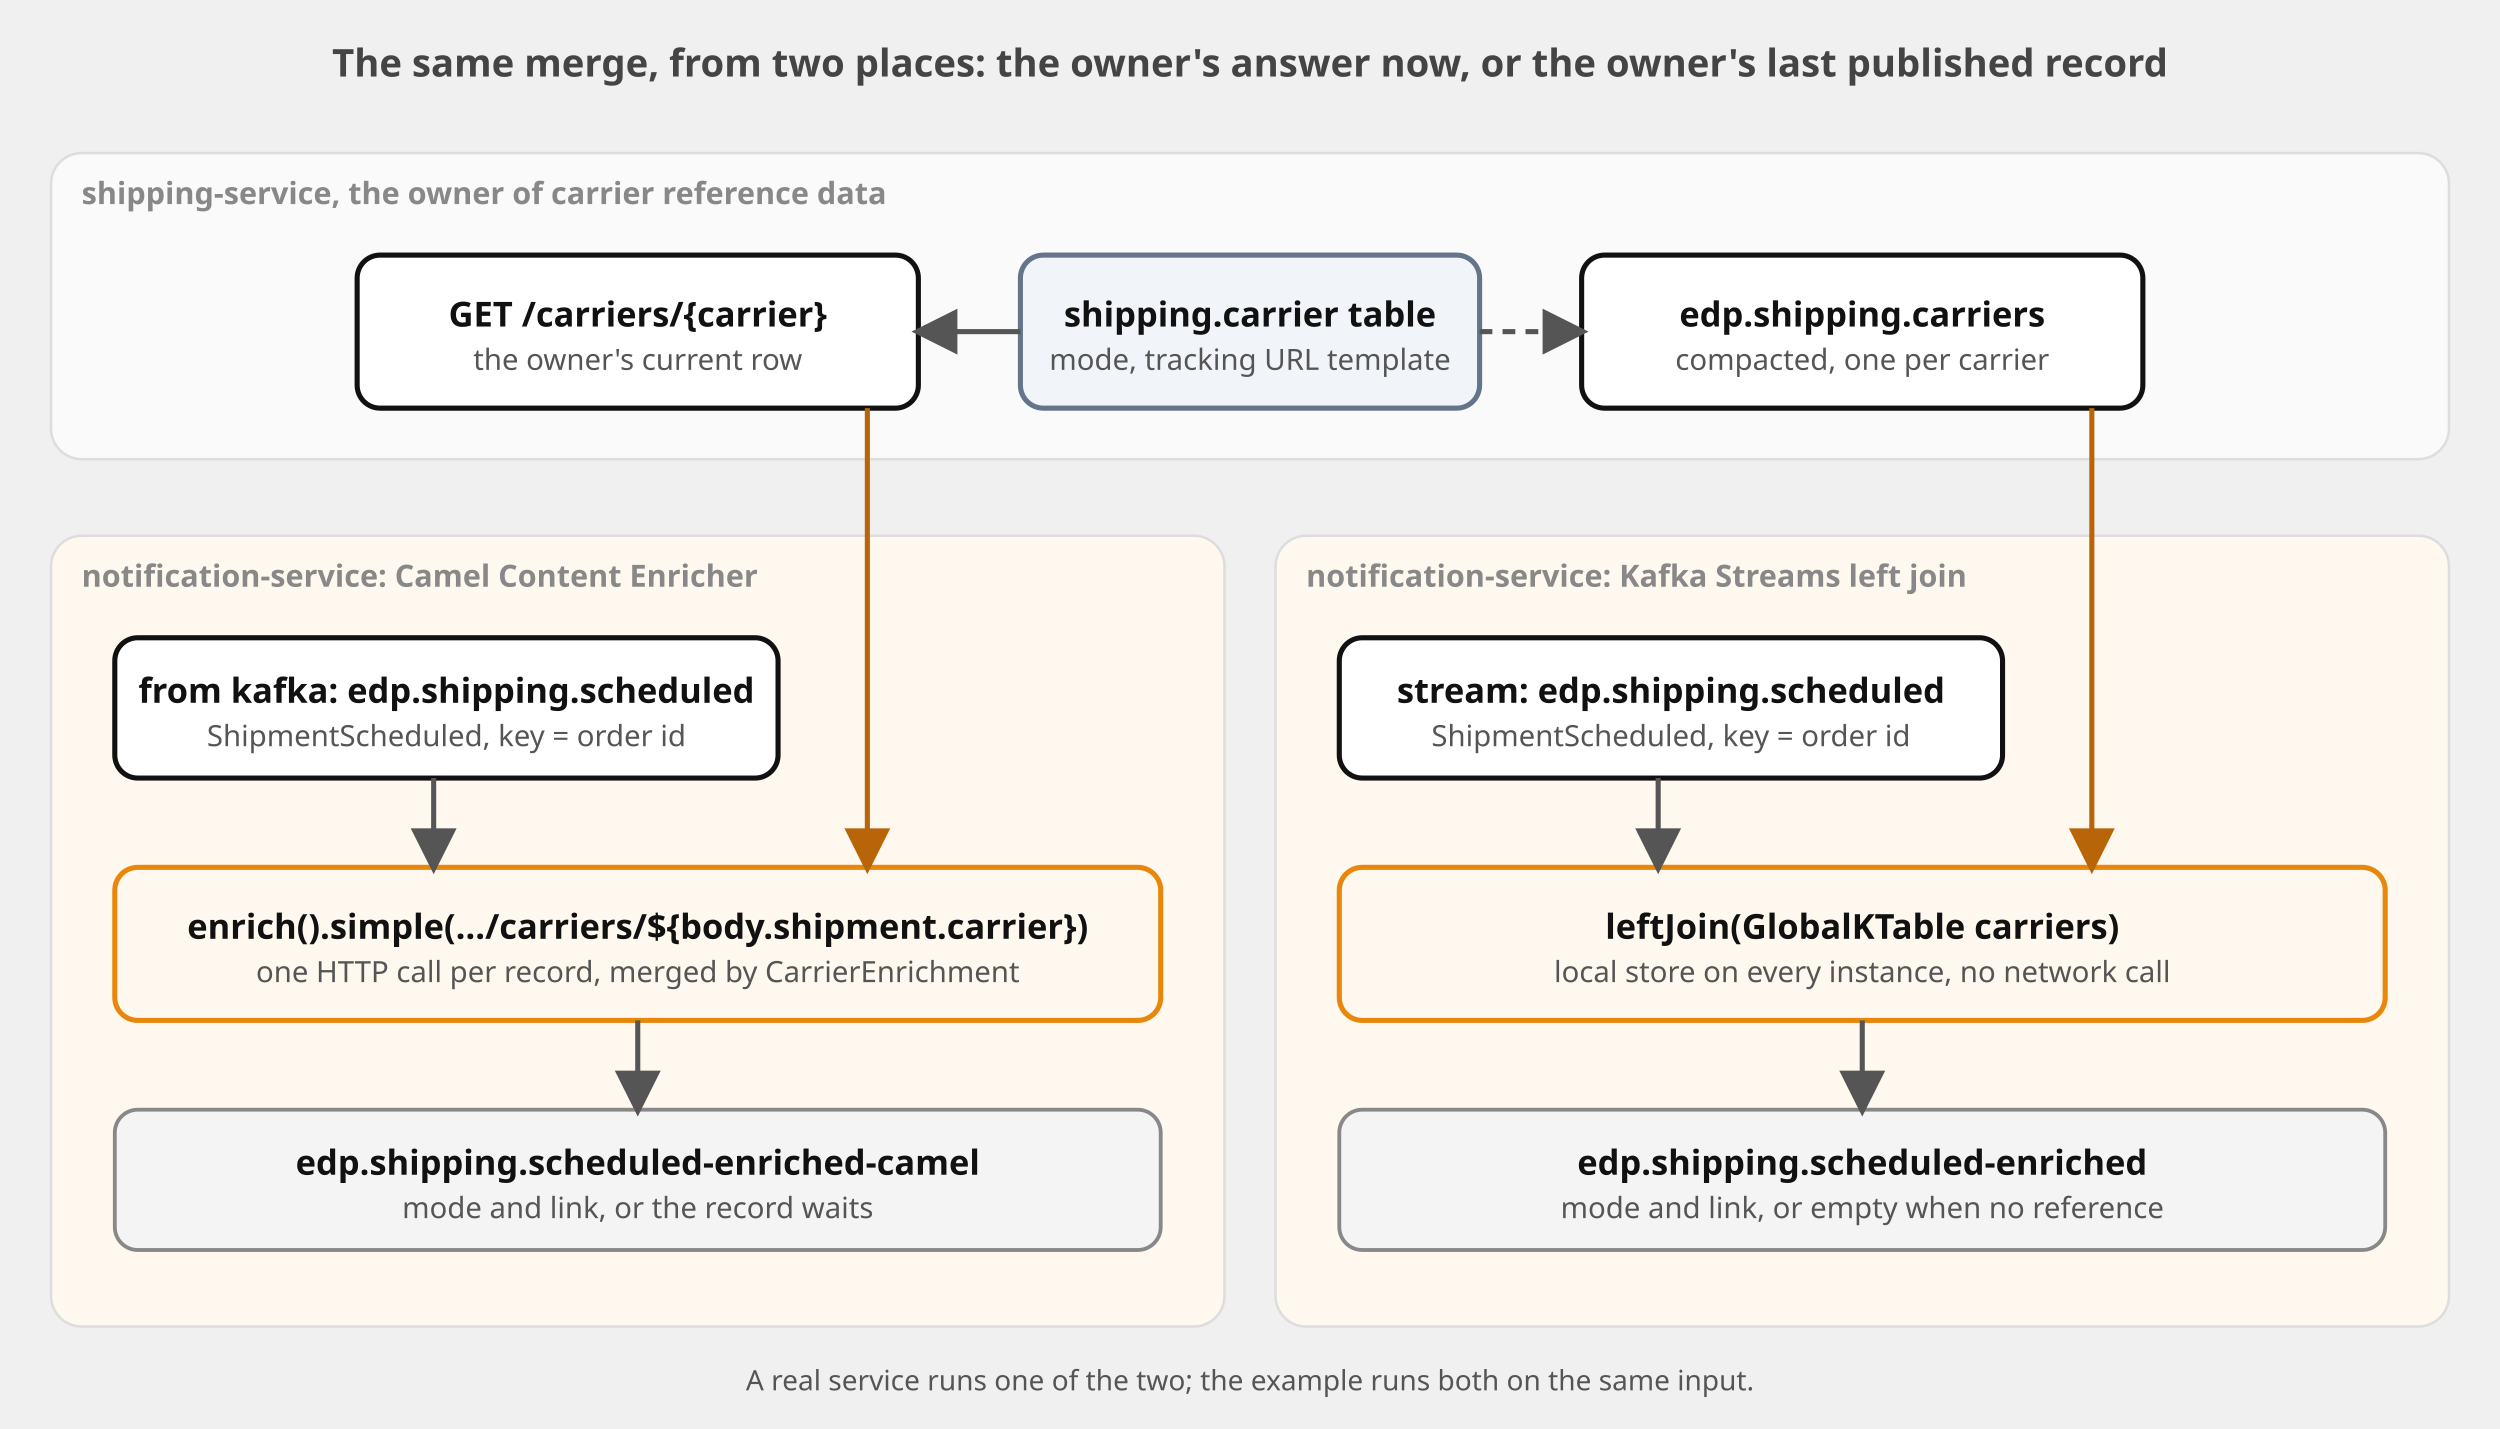
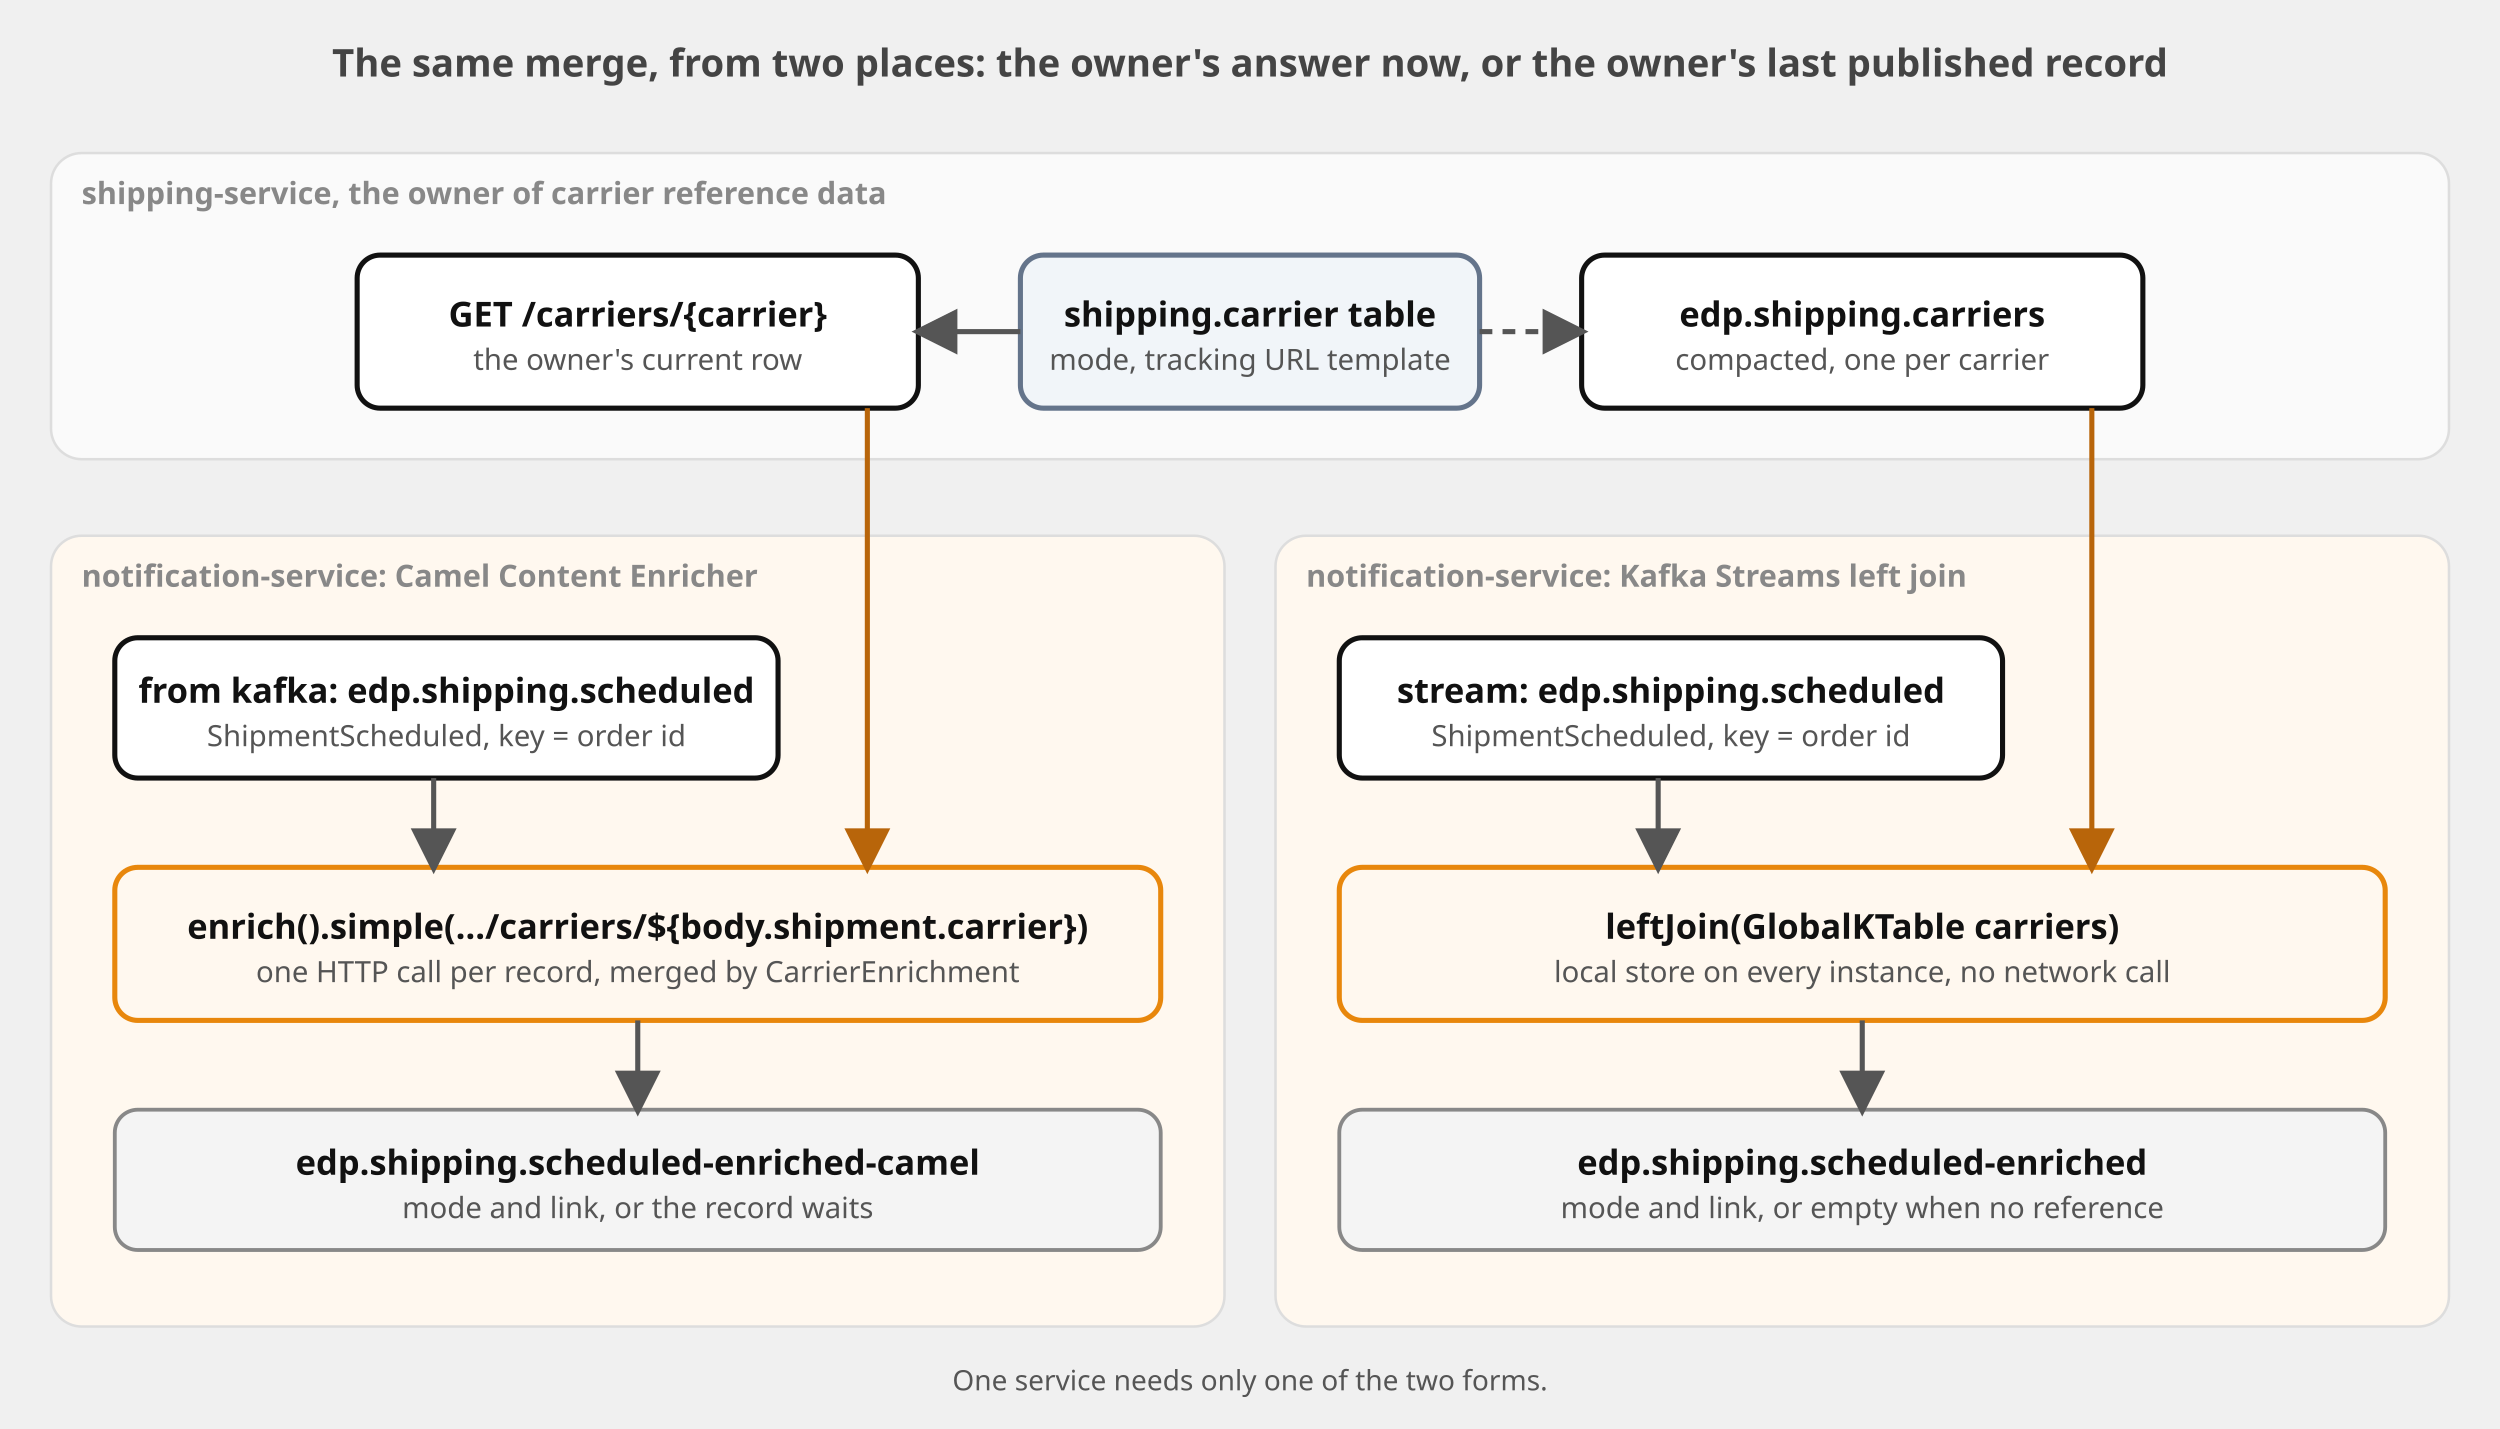
<svg xmlns="http://www.w3.org/2000/svg" viewBox="0 0 980 560" font-family="'Red Hat Text', system-ui, sans-serif" role="img">
  <defs>
    <marker id="a" viewBox="0 0 10 10" refX="8.5" refY="5" markerWidth="9" markerHeight="9" orient="auto-start-reverse">
      <path d="M0,0 L10,5 L0,10 z" fill="#555" />
    </marker>
    <marker id="am" viewBox="0 0 10 10" refX="8.5" refY="5" markerWidth="9" markerHeight="9" orient="auto-start-reverse">
      <path d="M0,0 L10,5 L0,10 z" fill="#b8650a" />
    </marker>
  </defs>
  <rect x="20" y="60" width="940" height="120" rx="12" fill="#fafafa" stroke="#ddd" />
  <text x="32" y="80" font-size="12" font-weight="700" fill="#888">shipping-service, the owner of carrier reference data</text>
  <rect x="20" y="210" width="460" height="310" rx="12" fill="#fff8ef" stroke="#ddd" />
  <text x="32" y="230" font-size="12" font-weight="700" fill="#888">notification-service: Camel Content Enricher</text>
  <rect x="500" y="210" width="460" height="310" rx="12" fill="#fff8ef" stroke="#ddd" />
  <text x="512" y="230" font-size="12" font-weight="700" fill="#888">notification-service: Kafka Streams left join</text>
  <rect x="400" y="100" width="180" height="60" rx="9" fill="#f1f5f9" stroke="#64748b" stroke-width="2" />
  <text x="490.0" y="128.0" font-size="13.5" font-weight="700" fill="#111111" text-anchor="middle">shipping.carrier table</text>
  <text x="490.0" y="145.0" font-size="11.5" fill="#555555" text-anchor="middle">mode, tracking URL template</text>
  <rect x="140" y="100" width="220" height="60" rx="9" fill="#ffffff" stroke="#111111" stroke-width="2" />
  <text x="250.0" y="128.0" font-size="13.5" font-weight="700" fill="#111111" text-anchor="middle">GET /carriers/{carrier}</text>
  <text x="250.0" y="145.0" font-size="11.5" fill="#555555" text-anchor="middle">the owner's current row</text>
  <rect x="620" y="100" width="220" height="60" rx="9" fill="#ffffff" stroke="#111111" stroke-width="2" />
  <text x="730.0" y="128.0" font-size="13.5" font-weight="700" fill="#111111" text-anchor="middle">edp.shipping.carriers</text>
  <text x="730.0" y="145.0" font-size="11.5" fill="#555555" text-anchor="middle">compacted, one per carrier</text>
  <rect x="45" y="250" width="260" height="55" rx="9" fill="#ffffff" stroke="#111111" stroke-width="2" />
  <text x="175.0" y="275.5" font-size="13.5" font-weight="700" fill="#111111" text-anchor="middle">from kafka: edp.shipping.scheduled</text>
  <text x="175.0" y="292.5" font-size="11.5" fill="#555555" text-anchor="middle">ShipmentScheduled, key = order id</text>
  <rect x="45" y="340" width="410" height="60" rx="9" fill="#fff8ef" stroke="#e8870c" stroke-width="2" />
  <text x="250.0" y="368.0" font-size="13.5" font-weight="700" fill="#111111" text-anchor="middle">enrich().simple(.../carriers/${body.shipment.carrier})</text>
  <text x="250.0" y="385.0" font-size="11.5" fill="#555555" text-anchor="middle">one HTTP call per record, merged by CarrierEnrichment</text>
  <rect x="45" y="435" width="410" height="55" rx="9" fill="#f4f4f4" stroke="#888888" stroke-width="1.5" />
  <text x="250.0" y="460.5" font-size="13.5" font-weight="700" fill="#111111" text-anchor="middle">edp.shipping.scheduled-enriched-camel</text>
  <text x="250.0" y="477.5" font-size="11.5" fill="#555555" text-anchor="middle">mode and link, or the record waits</text>
  <rect x="525" y="250" width="260" height="55" rx="9" fill="#ffffff" stroke="#111111" stroke-width="2" />
  <text x="655.0" y="275.5" font-size="13.5" font-weight="700" fill="#111111" text-anchor="middle">stream: edp.shipping.scheduled</text>
  <text x="655.0" y="292.5" font-size="11.5" fill="#555555" text-anchor="middle">ShipmentScheduled, key = order id</text>
  <rect x="525" y="340" width="410" height="60" rx="9" fill="#fff8ef" stroke="#e8870c" stroke-width="2" />
  <text x="730.0" y="368.0" font-size="13.5" font-weight="700" fill="#111111" text-anchor="middle">leftJoin(GlobalKTable carriers)</text>
  <text x="730.0" y="385.0" font-size="11.5" fill="#555555" text-anchor="middle">local store on every instance, no network call</text>
  <rect x="525" y="435" width="410" height="55" rx="9" fill="#f4f4f4" stroke="#888888" stroke-width="1.5" />
  <text x="730.0" y="460.5" font-size="13.5" font-weight="700" fill="#111111" text-anchor="middle">edp.shipping.scheduled-enriched</text>
  <text x="730.0" y="477.5" font-size="11.5" fill="#555555" text-anchor="middle">mode and link, or empty when no reference</text>
  <path d="M400,130 L360,130" fill="none" stroke="#555" stroke-width="2" marker-end="url(#a)" />
  <path d="M580,130 L620,130" fill="none" stroke="#555" stroke-width="2" stroke-dasharray="5 4" marker-end="url(#a)" />
  <path d="M340,160 L340,340" fill="none" stroke="#b8650a" stroke-width="2" marker-end="url(#am)" />
  <path d="M820,160 L820,340" fill="none" stroke="#b8650a" stroke-width="2" marker-end="url(#am)" />
  <path d="M170,305 L170,340" fill="none" stroke="#555" stroke-width="2" marker-end="url(#a)" />
  <path d="M250,400 L250,435" fill="none" stroke="#555" stroke-width="2" marker-end="url(#a)" />
  <path d="M650,305 L650,340" fill="none" stroke="#555" stroke-width="2" marker-end="url(#a)" />
  <path d="M730,400 L730,435" fill="none" stroke="#555" stroke-width="2" marker-end="url(#a)" />
  <text x="490" y="30" font-size="15" fill="#444444" text-anchor="middle" font-weight="700">The same merge, from two places: the owner's answer now, or the owner's last published record</text>
-   <text x="490" y="545" font-size="11" fill="#555555" text-anchor="middle">A real service runs one of the two; the example runs both on the same input.</text>
+   <text x="490" y="545" font-size="11" fill="#555555" text-anchor="middle">One service needs only one of the two forms.</text>
</svg>
